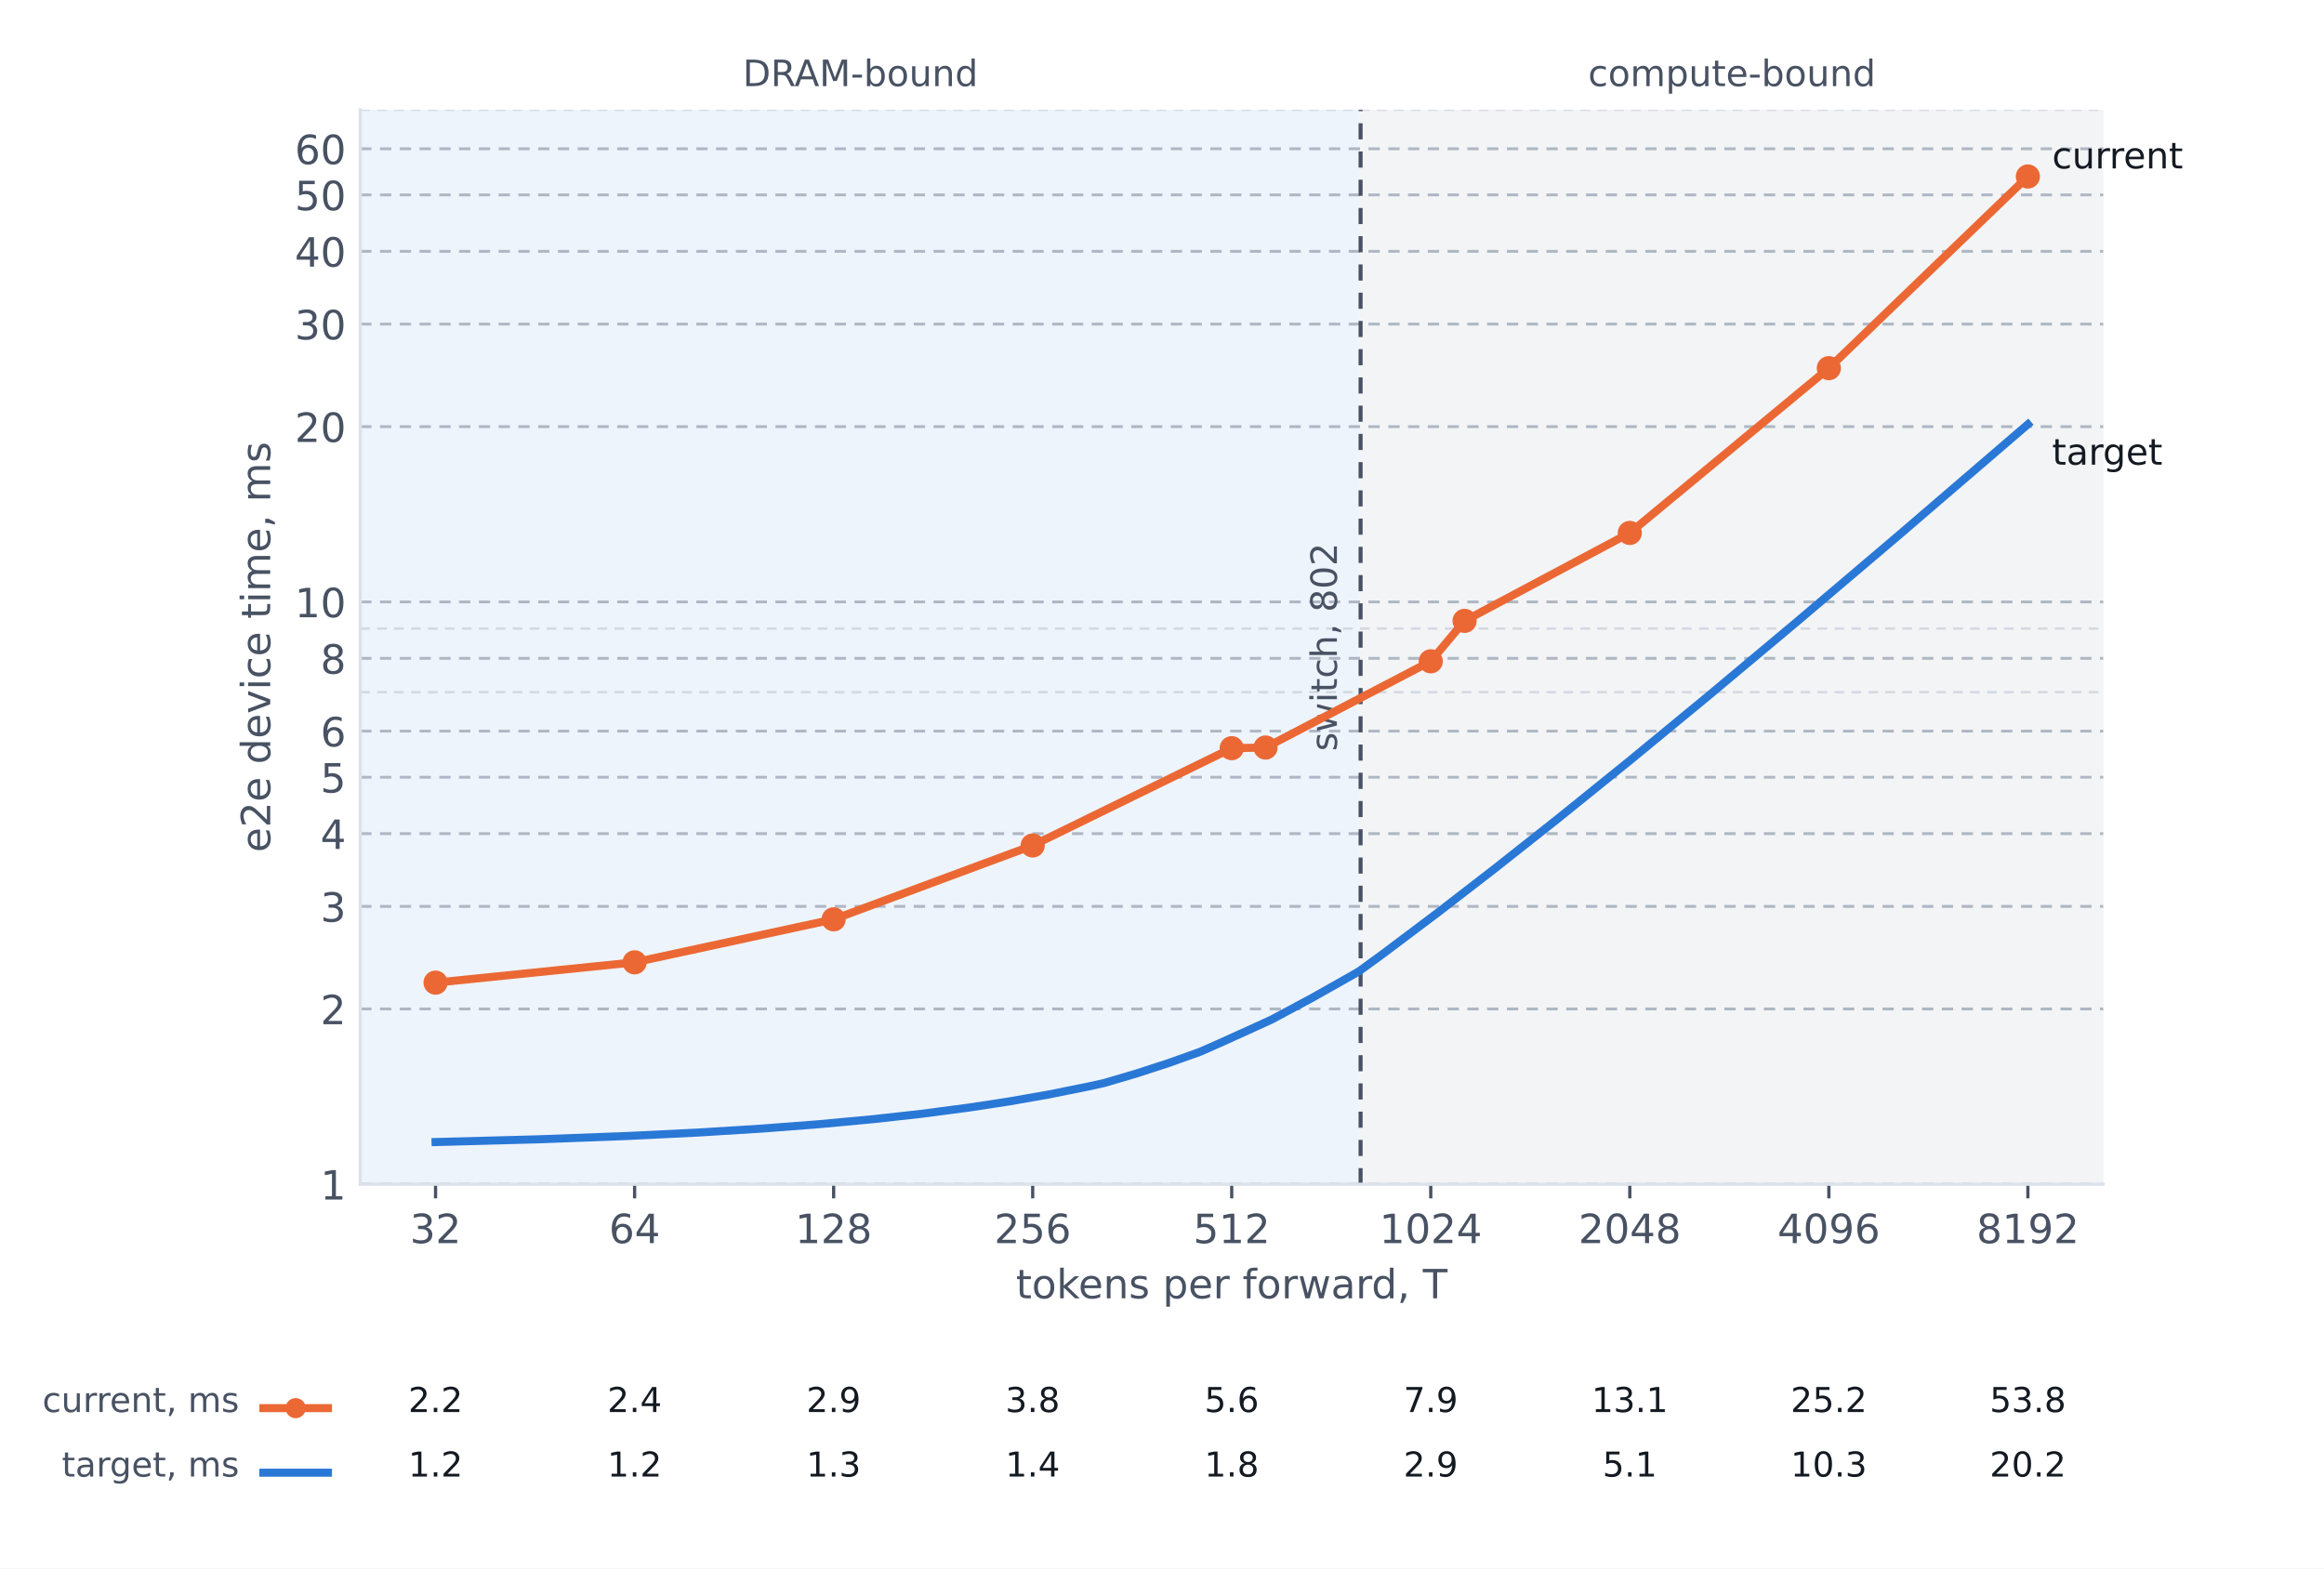
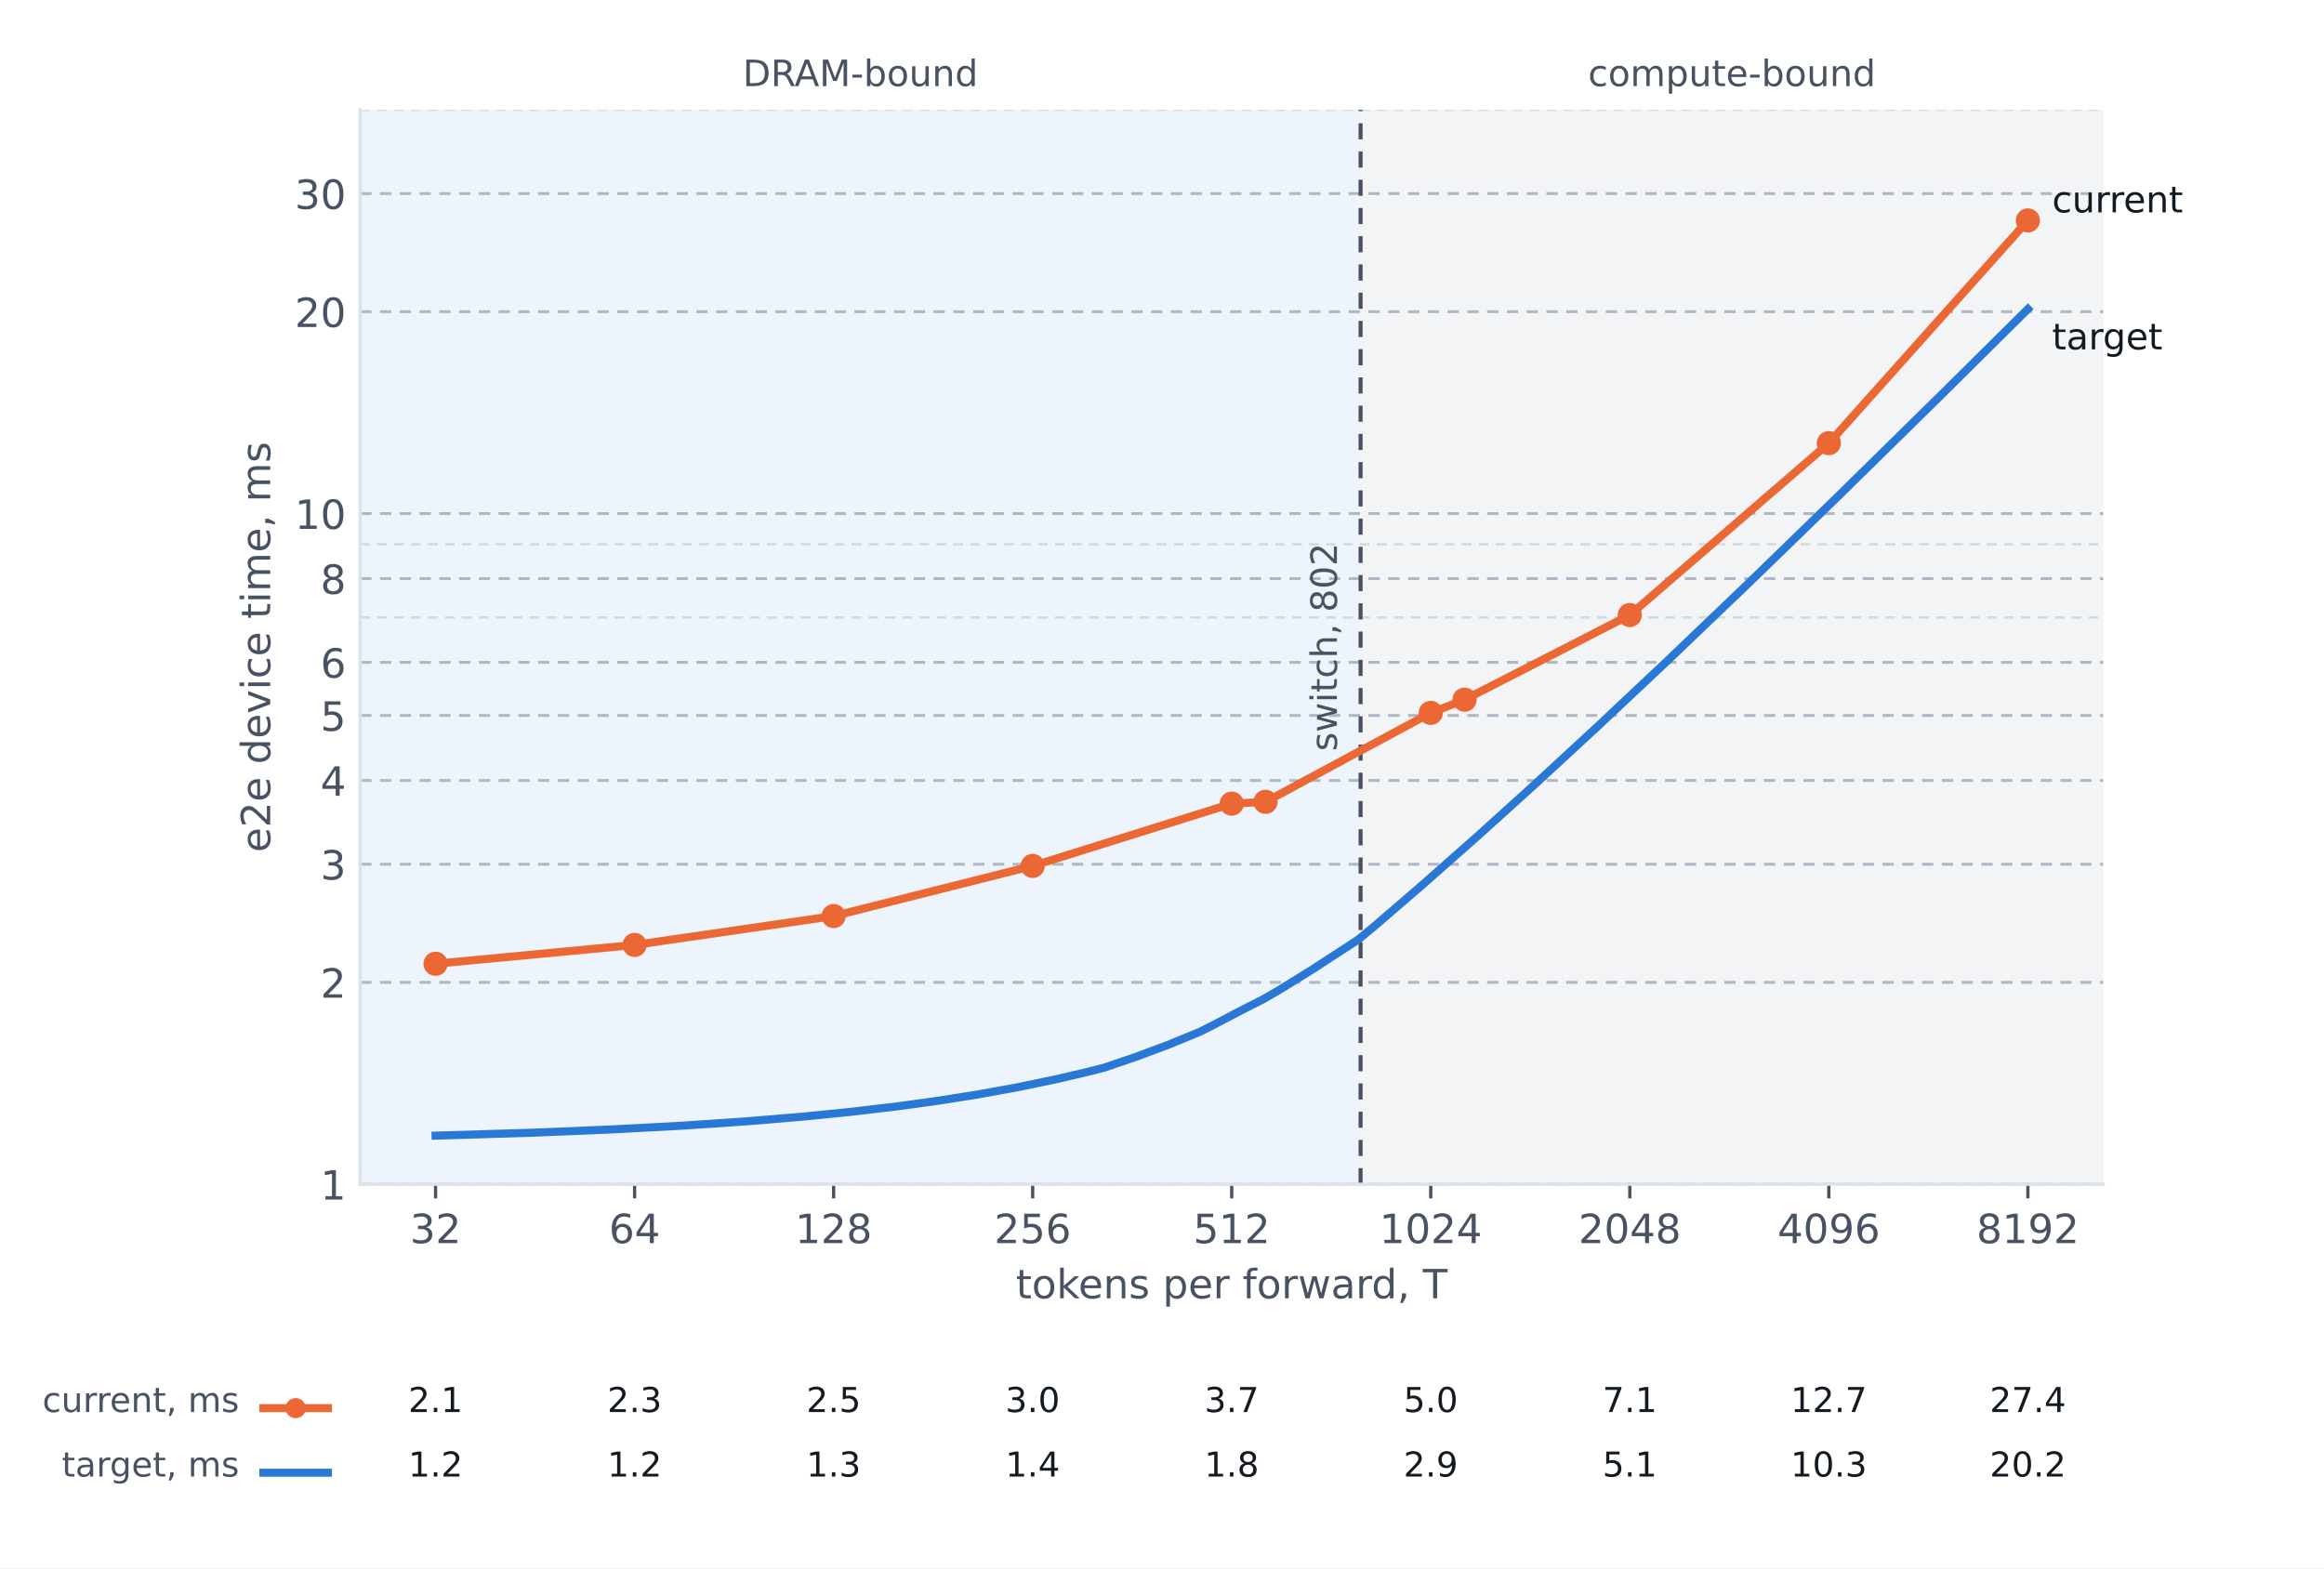
<svg xmlns="http://www.w3.org/2000/svg" xmlns:xlink="http://www.w3.org/1999/xlink" width="576pt" height="388.8pt" viewBox="0 0 576 388.8" version="1.1">
  <defs>
    <style type="text/css">*{stroke-linejoin: round; stroke-linecap: butt}</style>
  </defs>
  <g id="figure_1">
    <g id="patch_1">
      <path d="M 0 388.8 L 576 388.8 L 576 0 L 0 0 z " style="fill: #ffffff" />
    </g>
    <g id="axes_1">
      <g id="patch_2">
        <path d="M 89.28 293.544 L 521.28 293.544 L 521.28 27.216 L 89.28 27.216 z " style="fill: #ffffff" />
      </g>
      <g id="patch_3">
-         <path d="M 89.28 293.544 L 337.221 293.544 L 337.221 27.216 L 89.28 27.216 z " clip-path="url(#pcb8c4e2487)" style="fill: #eef4fc; stroke: #eef4fc; stroke-linejoin: miter" />
+         <path d="M 89.28 293.544 L 337.221 293.544 L 337.221 27.216 L 89.28 27.216 z " clip-path="url(#p727a6eb19a)" style="fill: #eef4fc; stroke: #eef4fc; stroke-linejoin: miter" />
      </g>
      <g id="patch_4">
-         <path d="M 337.221 293.544 L 521.28 293.544 L 521.28 27.216 L 337.221 27.216 z " clip-path="url(#pcb8c4e2487)" style="fill: #f3f4f6; stroke: #f3f4f6; stroke-linejoin: miter" />
+         <path d="M 337.221 293.544 L 521.28 293.544 L 521.28 27.216 L 337.221 27.216 z " clip-path="url(#p727a6eb19a)" style="fill: #f3f4f6; stroke: #f3f4f6; stroke-linejoin: miter" />
      </g>
      <g id="line2d_1">
-         <path d="M 89.28 293.544 L 521.28 293.544 " clip-path="url(#pcb8c4e2487)" style="fill: none; stroke-dasharray: 2.8,2.1; stroke-dashoffset: 0; stroke: #aeb7c3; stroke-width: 0.7" />
+         <path d="M 89.28 293.544 L 521.28 293.544 " clip-path="url(#p727a6eb19a)" style="fill: none; stroke-dasharray: 2.8,2.1; stroke-dashoffset: 0; stroke: #aeb7c3; stroke-width: 0.7" />
      </g>
      <g id="line2d_2">
-         <path d="M 89.28 250.092 L 521.28 250.092 " clip-path="url(#pcb8c4e2487)" style="fill: none; stroke-dasharray: 2.8,2.1; stroke-dashoffset: 0; stroke: #aeb7c3; stroke-width: 0.7" />
+         <path d="M 89.28 243.5 L 521.28 243.5 " clip-path="url(#p727a6eb19a)" style="fill: none; stroke-dasharray: 2.8,2.1; stroke-dashoffset: 0; stroke: #aeb7c3; stroke-width: 0.7" />
      </g>
      <g id="line2d_3">
-         <path d="M 89.28 224.675 L 521.28 224.675 " clip-path="url(#pcb8c4e2487)" style="fill: none; stroke-dasharray: 2.8,2.1; stroke-dashoffset: 0; stroke: #aeb7c3; stroke-width: 0.7" />
+         <path d="M 89.28 214.227 L 521.28 214.227 " clip-path="url(#p727a6eb19a)" style="fill: none; stroke-dasharray: 2.8,2.1; stroke-dashoffset: 0; stroke: #aeb7c3; stroke-width: 0.7" />
      </g>
      <g id="line2d_4">
-         <path d="M 89.28 206.641 L 521.28 206.641 " clip-path="url(#pcb8c4e2487)" style="fill: none; stroke-dasharray: 2.8,2.1; stroke-dashoffset: 0; stroke: #aeb7c3; stroke-width: 0.7" />
+         <path d="M 89.28 193.457 L 521.28 193.457 " clip-path="url(#p727a6eb19a)" style="fill: none; stroke-dasharray: 2.8,2.1; stroke-dashoffset: 0; stroke: #aeb7c3; stroke-width: 0.7" />
      </g>
      <g id="line2d_5">
-         <path d="M 89.28 192.652 L 521.28 192.652 " clip-path="url(#pcb8c4e2487)" style="fill: none; stroke-dasharray: 2.8,2.1; stroke-dashoffset: 0; stroke: #aeb7c3; stroke-width: 0.7" />
+         <path d="M 89.28 177.347 L 521.28 177.347 " clip-path="url(#p727a6eb19a)" style="fill: none; stroke-dasharray: 2.8,2.1; stroke-dashoffset: 0; stroke: #aeb7c3; stroke-width: 0.7" />
      </g>
      <g id="line2d_6">
-         <path d="M 89.28 181.223 L 521.28 181.223 " clip-path="url(#pcb8c4e2487)" style="fill: none; stroke-dasharray: 2.8,2.1; stroke-dashoffset: 0; stroke: #aeb7c3; stroke-width: 0.7" />
+         <path d="M 89.28 164.183 L 521.28 164.183 " clip-path="url(#p727a6eb19a)" style="fill: none; stroke-dasharray: 2.8,2.1; stroke-dashoffset: 0; stroke: #aeb7c3; stroke-width: 0.7" />
      </g>
      <g id="line2d_7">
-         <path d="M 89.28 171.56 L 521.28 171.56 " clip-path="url(#pcb8c4e2487)" style="fill: none; stroke-dasharray: 2.4,1.8; stroke-dashoffset: 0; stroke: #d3d9e1; stroke-width: 0.6" />
+         <path d="M 89.28 153.054 L 521.28 153.054 " clip-path="url(#p727a6eb19a)" style="fill: none; stroke-dasharray: 2.4,1.8; stroke-dashoffset: 0; stroke: #d3d9e1; stroke-width: 0.6" />
      </g>
      <g id="line2d_8">
-         <path d="M 89.28 163.189 L 521.28 163.189 " clip-path="url(#pcb8c4e2487)" style="fill: none; stroke-dasharray: 2.8,2.1; stroke-dashoffset: 0; stroke: #aeb7c3; stroke-width: 0.7" />
+         <path d="M 89.28 143.413 L 521.28 143.413 " clip-path="url(#p727a6eb19a)" style="fill: none; stroke-dasharray: 2.8,2.1; stroke-dashoffset: 0; stroke: #aeb7c3; stroke-width: 0.7" />
      </g>
      <g id="line2d_9">
-         <path d="M 89.28 155.805 L 521.28 155.805 " clip-path="url(#pcb8c4e2487)" style="fill: none; stroke-dasharray: 2.4,1.8; stroke-dashoffset: 0; stroke: #d3d9e1; stroke-width: 0.6" />
+         <path d="M 89.28 134.91 L 521.28 134.91 " clip-path="url(#p727a6eb19a)" style="fill: none; stroke-dasharray: 2.4,1.8; stroke-dashoffset: 0; stroke: #d3d9e1; stroke-width: 0.6" />
      </g>
      <g id="line2d_10">
-         <path d="M 89.28 149.2 L 521.28 149.2 " clip-path="url(#pcb8c4e2487)" style="fill: none; stroke-dasharray: 2.8,2.1; stroke-dashoffset: 0; stroke: #aeb7c3; stroke-width: 0.7" />
+         <path d="M 89.28 127.303 L 521.28 127.303 " clip-path="url(#p727a6eb19a)" style="fill: none; stroke-dasharray: 2.8,2.1; stroke-dashoffset: 0; stroke: #aeb7c3; stroke-width: 0.7" />
      </g>
      <g id="line2d_11">
-         <path d="M 89.28 105.749 L 521.28 105.749 " clip-path="url(#pcb8c4e2487)" style="fill: none; stroke-dasharray: 2.8,2.1; stroke-dashoffset: 0; stroke: #aeb7c3; stroke-width: 0.7" />
+         <path d="M 89.28 77.26 L 521.28 77.26 " clip-path="url(#p727a6eb19a)" style="fill: none; stroke-dasharray: 2.8,2.1; stroke-dashoffset: 0; stroke: #aeb7c3; stroke-width: 0.7" />
      </g>
      <g id="line2d_12">
-         <path d="M 89.28 80.331 L 521.28 80.331 " clip-path="url(#pcb8c4e2487)" style="fill: none; stroke-dasharray: 2.8,2.1; stroke-dashoffset: 0; stroke: #aeb7c3; stroke-width: 0.7" />
+         <path d="M 89.28 47.986 L 521.28 47.986 " clip-path="url(#p727a6eb19a)" style="fill: none; stroke-dasharray: 2.8,2.1; stroke-dashoffset: 0; stroke: #aeb7c3; stroke-width: 0.7" />
      </g>
      <g id="line2d_13">
-         <path d="M 89.28 62.297 L 521.28 62.297 " clip-path="url(#pcb8c4e2487)" style="fill: none; stroke-dasharray: 2.8,2.1; stroke-dashoffset: 0; stroke: #aeb7c3; stroke-width: 0.7" />
-       </g>
-       <g id="line2d_14">
-         <path d="M 89.28 48.309 L 521.28 48.309 " clip-path="url(#pcb8c4e2487)" style="fill: none; stroke-dasharray: 2.8,2.1; stroke-dashoffset: 0; stroke: #aeb7c3; stroke-width: 0.7" />
-       </g>
-       <g id="line2d_15">
-         <path d="M 89.28 36.879 L 521.28 36.879 " clip-path="url(#pcb8c4e2487)" style="fill: none; stroke-dasharray: 2.8,2.1; stroke-dashoffset: 0; stroke: #aeb7c3; stroke-width: 0.7" />
-       </g>
-       <g id="line2d_16">
-         <path d="M 89.28 27.216 L 521.28 27.216 " clip-path="url(#pcb8c4e2487)" style="fill: none; stroke-dasharray: 2.4,1.8; stroke-dashoffset: 0; stroke: #d3d9e1; stroke-width: 0.6" />
+         <path d="M 89.28 27.216 L 521.28 27.216 " clip-path="url(#p727a6eb19a)" style="fill: none; stroke-dasharray: 2.4,1.8; stroke-dashoffset: 0; stroke: #d3d9e1; stroke-width: 0.6" />
      </g>
      <g id="matplotlib.axis_1">
        <g id="xtick_1">
-           <g id="line2d_17">
+           <g id="line2d_14">
            <defs>
-               <path id="ma54c423719" d="M 0 0 L 0 3.5 " style="stroke: #485263; stroke-width: 0.8" />
+               <path id="m761a90f33a" d="M 0 0 L 0 3.5 " style="stroke: #485263; stroke-width: 0.8" />
            </defs>
            <g>
-               <use xlink:href="#ma54c423719" x="107.953" y="293.544" style="fill: #485263; stroke: #485263; stroke-width: 0.8" />
+               <use xlink:href="#m761a90f33a" x="107.953" y="293.544" style="fill: #485263; stroke: #485263; stroke-width: 0.8" />
            </g>
          </g>
          <g id="text_1">
            <text style="font-size: 10px; font-family: 'DejaVu Sans'; text-anchor: middle; fill: #485263" x="107.953" y="308.142" transform="rotate(-0 107.9527 308.1424)">32</text>
          </g>
        </g>
        <g id="xtick_2">
-           <g id="line2d_18">
-             <g>
-               <use xlink:href="#ma54c423719" x="157.285" y="293.544" style="fill: #485263; stroke: #485263; stroke-width: 0.8" />
+           <g id="line2d_15">
+             <g>
+               <use xlink:href="#m761a90f33a" x="157.285" y="293.544" style="fill: #485263; stroke: #485263; stroke-width: 0.8" />
            </g>
          </g>
          <g id="text_2">
            <text style="font-size: 10px; font-family: 'DejaVu Sans'; text-anchor: middle; fill: #485263" x="157.285" y="308.142" transform="rotate(-0 157.2845 308.1424)">64</text>
          </g>
        </g>
        <g id="xtick_3">
-           <g id="line2d_19">
-             <g>
-               <use xlink:href="#ma54c423719" x="206.616" y="293.544" style="fill: #485263; stroke: #485263; stroke-width: 0.8" />
+           <g id="line2d_16">
+             <g>
+               <use xlink:href="#m761a90f33a" x="206.616" y="293.544" style="fill: #485263; stroke: #485263; stroke-width: 0.8" />
            </g>
          </g>
          <g id="text_3">
            <text style="font-size: 10px; font-family: 'DejaVu Sans'; text-anchor: middle; fill: #485263" x="206.616" y="308.142" transform="rotate(-0 206.6163 308.1424)">128</text>
          </g>
        </g>
        <g id="xtick_4">
-           <g id="line2d_20">
-             <g>
-               <use xlink:href="#ma54c423719" x="255.948" y="293.544" style="fill: #485263; stroke: #485263; stroke-width: 0.8" />
+           <g id="line2d_17">
+             <g>
+               <use xlink:href="#m761a90f33a" x="255.948" y="293.544" style="fill: #485263; stroke: #485263; stroke-width: 0.8" />
            </g>
          </g>
          <g id="text_4">
            <text style="font-size: 10px; font-family: 'DejaVu Sans'; text-anchor: middle; fill: #485263" x="255.948" y="308.142" transform="rotate(-0 255.9482 308.1424)">256</text>
          </g>
        </g>
        <g id="xtick_5">
-           <g id="line2d_21">
-             <g>
-               <use xlink:href="#ma54c423719" x="305.28" y="293.544" style="fill: #485263; stroke: #485263; stroke-width: 0.8" />
+           <g id="line2d_18">
+             <g>
+               <use xlink:href="#m761a90f33a" x="305.28" y="293.544" style="fill: #485263; stroke: #485263; stroke-width: 0.8" />
            </g>
          </g>
          <g id="text_5">
            <text style="font-size: 10px; font-family: 'DejaVu Sans'; text-anchor: middle; fill: #485263" x="305.28" y="308.142" transform="rotate(-0 305.28 308.1424)">512</text>
          </g>
        </g>
        <g id="xtick_6">
-           <g id="line2d_22">
-             <g>
-               <use xlink:href="#ma54c423719" x="354.612" y="293.544" style="fill: #485263; stroke: #485263; stroke-width: 0.8" />
+           <g id="line2d_19">
+             <g>
+               <use xlink:href="#m761a90f33a" x="354.612" y="293.544" style="fill: #485263; stroke: #485263; stroke-width: 0.8" />
            </g>
          </g>
          <g id="text_6">
            <text style="font-size: 10px; font-family: 'DejaVu Sans'; text-anchor: middle; fill: #485263" x="354.612" y="308.142" transform="rotate(-0 354.6118 308.1424)">1024</text>
          </g>
        </g>
        <g id="xtick_7">
-           <g id="line2d_23">
-             <g>
-               <use xlink:href="#ma54c423719" x="403.944" y="293.544" style="fill: #485263; stroke: #485263; stroke-width: 0.8" />
+           <g id="line2d_20">
+             <g>
+               <use xlink:href="#m761a90f33a" x="403.944" y="293.544" style="fill: #485263; stroke: #485263; stroke-width: 0.8" />
            </g>
          </g>
          <g id="text_7">
            <text style="font-size: 10px; font-family: 'DejaVu Sans'; text-anchor: middle; fill: #485263" x="403.944" y="308.142" transform="rotate(-0 403.9437 308.1424)">2048</text>
          </g>
        </g>
        <g id="xtick_8">
-           <g id="line2d_24">
-             <g>
-               <use xlink:href="#ma54c423719" x="453.275" y="293.544" style="fill: #485263; stroke: #485263; stroke-width: 0.8" />
+           <g id="line2d_21">
+             <g>
+               <use xlink:href="#m761a90f33a" x="453.275" y="293.544" style="fill: #485263; stroke: #485263; stroke-width: 0.8" />
            </g>
          </g>
          <g id="text_8">
            <text style="font-size: 10px; font-family: 'DejaVu Sans'; text-anchor: middle; fill: #485263" x="453.275" y="308.142" transform="rotate(-0 453.2755 308.1424)">4096</text>
          </g>
        </g>
        <g id="xtick_9">
-           <g id="line2d_25">
-             <g>
-               <use xlink:href="#ma54c423719" x="502.607" y="293.544" style="fill: #485263; stroke: #485263; stroke-width: 0.8" />
+           <g id="line2d_22">
+             <g>
+               <use xlink:href="#m761a90f33a" x="502.607" y="293.544" style="fill: #485263; stroke: #485263; stroke-width: 0.8" />
            </g>
          </g>
          <g id="text_9">
            <text style="font-size: 10px; font-family: 'DejaVu Sans'; text-anchor: middle; fill: #485263" x="502.607" y="308.142" transform="rotate(-0 502.6073 308.1424)">8192</text>
          </g>
        </g>
        <g id="text_10">
          <text style="font-size: 10px; font-family: 'DejaVu Sans'; text-anchor: middle; fill: #485263" x="305.28" y="321.821" transform="rotate(-0 305.28 321.8206)">tokens per forward, T</text>
        </g>
      </g>
      <g id="matplotlib.axis_2">
        <g id="ytick_1">
-           <g id="line2d_26" />
+           <g id="line2d_23" />
          <g id="text_11">
            <text style="font-size: 10px; font-family: 'DejaVu Sans'; text-anchor: end; fill: #485263" x="85.78" y="297.343" transform="rotate(-0 85.78 297.3432)">1</text>
          </g>
        </g>
        <g id="ytick_2">
+           <g id="line2d_24" />
+           <g id="text_12">
+             <text style="font-size: 10px; font-family: 'DejaVu Sans'; text-anchor: end; fill: #485263" x="85.78" y="247.3" transform="rotate(-0 85.78 247.2997)">2</text>
+           </g>
+         </g>
+         <g id="ytick_3">
+           <g id="line2d_25" />
+           <g id="text_13">
+             <text style="font-size: 10px; font-family: 'DejaVu Sans'; text-anchor: end; fill: #485263" x="85.78" y="218.026" transform="rotate(-0 85.78 218.0261)">3</text>
+           </g>
+         </g>
+         <g id="ytick_4">
+           <g id="line2d_26" />
+           <g id="text_14">
+             <text style="font-size: 10px; font-family: 'DejaVu Sans'; text-anchor: end; fill: #485263" x="85.78" y="197.256" transform="rotate(-0 85.78 197.2562)">4</text>
+           </g>
+         </g>
+         <g id="ytick_5">
          <g id="line2d_27" />
-           <g id="text_12">
-             <text style="font-size: 10px; font-family: 'DejaVu Sans'; text-anchor: end; fill: #485263" x="85.78" y="253.891" transform="rotate(-0 85.78 253.8915)">2</text>
-           </g>
-         </g>
-         <g id="ytick_3">
+           <g id="text_15">
+             <text style="font-size: 10px; font-family: 'DejaVu Sans'; text-anchor: end; fill: #485263" x="85.78" y="181.146" transform="rotate(-0 85.78 181.1458)">5</text>
+           </g>
+         </g>
+         <g id="ytick_6">
          <g id="line2d_28" />
-           <g id="text_13">
-             <text style="font-size: 10px; font-family: 'DejaVu Sans'; text-anchor: end; fill: #485263" x="85.78" y="228.474" transform="rotate(-0 85.78 228.4738)">3</text>
-           </g>
-         </g>
-         <g id="ytick_4">
+           <g id="text_16">
+             <text style="font-size: 10px; font-family: 'DejaVu Sans'; text-anchor: end; fill: #485263" x="85.78" y="167.983" transform="rotate(-0 85.78 167.9826)">6</text>
+           </g>
+         </g>
+         <g id="ytick_7">
          <g id="line2d_29" />
-           <g id="text_14">
-             <text style="font-size: 10px; font-family: 'DejaVu Sans'; text-anchor: end; fill: #485263" x="85.78" y="210.44" transform="rotate(-0 85.78 210.4397)">4</text>
-           </g>
-         </g>
-         <g id="ytick_5">
+           <g id="text_17">
+             <text style="font-size: 10px; font-family: 'DejaVu Sans'; text-anchor: end; fill: #485263" x="85.78" y="147.213" transform="rotate(-0 85.78 147.2127)">8</text>
+           </g>
+         </g>
+         <g id="ytick_8">
          <g id="line2d_30" />
-           <g id="text_15">
-             <text style="font-size: 10px; font-family: 'DejaVu Sans'; text-anchor: end; fill: #485263" x="85.78" y="196.451" transform="rotate(-0 85.78 196.4514)">5</text>
-           </g>
-         </g>
-         <g id="ytick_6">
+           <g id="text_18">
+             <text style="font-size: 10px; font-family: 'DejaVu Sans'; text-anchor: end; fill: #485263" x="85.78" y="131.102" transform="rotate(-0 85.78 131.1023)">10</text>
+           </g>
+         </g>
+         <g id="ytick_9">
          <g id="line2d_31" />
-           <g id="text_16">
-             <text style="font-size: 10px; font-family: 'DejaVu Sans'; text-anchor: end; fill: #485263" x="85.78" y="185.022" transform="rotate(-0 85.78 185.0221)">6</text>
-           </g>
-         </g>
-         <g id="ytick_7">
+           <g id="text_19">
+             <text style="font-size: 10px; font-family: 'DejaVu Sans'; text-anchor: end; fill: #485263" x="85.78" y="81.059" transform="rotate(-0 85.78 81.05874)">20</text>
+           </g>
+         </g>
+         <g id="ytick_10">
          <g id="line2d_32" />
-           <g id="text_17">
-             <text style="font-size: 10px; font-family: 'DejaVu Sans'; text-anchor: end; fill: #485263" x="85.78" y="166.988" transform="rotate(-0 85.78 166.988)">8</text>
-           </g>
-         </g>
-         <g id="ytick_8">
-           <g id="line2d_33" />
-           <g id="text_18">
-             <text style="font-size: 10px; font-family: 'DejaVu Sans'; text-anchor: end; fill: #485263" x="85.78" y="153" transform="rotate(-0 85.78 152.9997)">10</text>
-           </g>
-         </g>
-         <g id="ytick_9">
-           <g id="line2d_34" />
-           <g id="text_19">
-             <text style="font-size: 10px; font-family: 'DejaVu Sans'; text-anchor: end; fill: #485263" x="85.78" y="109.548" transform="rotate(-0 85.78 109.5479)">20</text>
-           </g>
-         </g>
-         <g id="ytick_10">
-           <g id="line2d_35" />
          <g id="text_20">
-             <text style="font-size: 10px; font-family: 'DejaVu Sans'; text-anchor: end; fill: #485263" x="85.78" y="84.13" transform="rotate(-0 85.78 84.13029)">30</text>
-           </g>
-         </g>
-         <g id="ytick_11">
-           <g id="line2d_36" />
-           <g id="text_21">
-             <text style="font-size: 10px; font-family: 'DejaVu Sans'; text-anchor: end; fill: #485263" x="85.78" y="66.096" transform="rotate(-0 85.78 66.09619)">40</text>
-           </g>
-         </g>
-         <g id="ytick_12">
-           <g id="line2d_37" />
-           <g id="text_22">
-             <text style="font-size: 10px; font-family: 'DejaVu Sans'; text-anchor: end; fill: #485263" x="85.78" y="52.108" transform="rotate(-0 85.78 52.10786)">50</text>
-           </g>
-         </g>
-         <g id="ytick_13">
-           <g id="line2d_38" />
-           <g id="text_23">
-             <text style="font-size: 10px; font-family: 'DejaVu Sans'; text-anchor: end; fill: #485263" x="85.78" y="40.679" transform="rotate(-0 85.78 40.67856)">60</text>
-           </g>
-         </g>
-         <g id="text_24">
+             <text style="font-size: 10px; font-family: 'DejaVu Sans'; text-anchor: end; fill: #485263" x="85.78" y="51.785" transform="rotate(-0 85.78 51.78516)">30</text>
+           </g>
+         </g>
+         <g id="text_21">
          <text style="font-size: 10px; font-family: 'DejaVu Sans'; text-anchor: middle; fill: #485263" x="66.975" y="160.38" transform="rotate(-90 66.97531 160.38)">e2e device time, ms</text>
        </g>
      </g>
-       <g id="line2d_39">
-         <path d="M 337.221 293.544 L 337.221 27.216 " clip-path="url(#pcb8c4e2487)" style="fill: none; stroke-dasharray: 4,3; stroke-dashoffset: 0; stroke: #485263" />
-       </g>
-       <g id="line2d_40">
+       <g id="line2d_33">
+         <path d="M 337.221 293.544 L 337.221 27.216 " clip-path="url(#p727a6eb19a)" style="fill: none; stroke-dasharray: 4,3; stroke-dashoffset: 0; stroke: #485263" />
+       </g>
+       <g id="line2d_34">
        <path d="M 65.28 349.044 L 81.28 349.044 " style="fill: none; stroke: #eb6834; stroke-width: 2; stroke-linecap: square" />
      </g>
-       <g id="line2d_41">
+       <g id="line2d_35">
        <path d="M 73.28 349.044 " style="fill: none; stroke: #eb6834; stroke-width: 1.5; stroke-linecap: square" />
        <defs>
-           <path id="ma15ccfd28e" d="M 0 2 C 0.53 2 1.039 1.789 1.414 1.414 C 1.789 1.039 2 0.53 2 0 C 2 -0.53 1.789 -1.039 1.414 -1.414 C 1.039 -1.789 0.53 -2 0 -2 C -0.53 -2 -1.039 -1.789 -1.414 -1.414 C -1.789 -1.039 -2 -0.53 -2 0 C -2 0.53 -1.789 1.039 -1.414 1.414 C -1.039 1.789 -0.53 2 0 2 z " style="stroke: #eb6834" />
+           <path id="m09c65048ad" d="M 0 2 C 0.53 2 1.039 1.789 1.414 1.414 C 1.789 1.039 2 0.53 2 0 C 2 -0.53 1.789 -1.039 1.414 -1.414 C 1.039 -1.789 0.53 -2 0 -2 C -0.53 -2 -1.039 -1.789 -1.414 -1.414 C -1.789 -1.039 -2 -0.53 -2 0 C -2 0.53 -1.789 1.039 -1.414 1.414 C -1.039 1.789 -0.53 2 0 2 z " style="stroke: #eb6834" />
        </defs>
        <g>
-           <use xlink:href="#ma15ccfd28e" x="73.28" y="349.044" style="fill: #eb6834; stroke: #eb6834" />
-         </g>
-       </g>
-       <g id="line2d_42">
+           <use xlink:href="#m09c65048ad" x="73.28" y="349.044" style="fill: #eb6834; stroke: #eb6834" />
+         </g>
+       </g>
+       <g id="line2d_36">
        <path d="M 65.28 365.044 L 81.28 365.044 " style="fill: none; stroke: #2a78d6; stroke-width: 2; stroke-linecap: square" />
      </g>
      <g id="patch_5">
        <path d="M 89.28 293.544 L 89.28 27.216 " style="fill: none; stroke: #dce2ea; stroke-width: 0.8; stroke-linejoin: miter; stroke-linecap: square" />
      </g>
      <g id="patch_6">
        <path d="M 89.28 293.544 L 521.28 293.544 " style="fill: none; stroke: #dce2ea; stroke-width: 0.8; stroke-linejoin: miter; stroke-linecap: square" />
      </g>
+       <g id="text_22">
+         <text style="font-size: 9px; font-family: 'DejaVu Sans'; fill: #485263" transform="translate(331.3489 186.1945) rotate(-90)">switch, 802</text>
+       </g>
+       <g id="text_23">
+         <text style="font-size: 9px; font-family: 'DejaVu Sans'; text-anchor: middle; fill: #485263" x="213.25" y="21.344" transform="rotate(-0 213.2503 21.34428)">DRAM-bound</text>
+       </g>
+       <g id="text_24">
+         <text style="font-size: 9px; font-family: 'DejaVu Sans'; text-anchor: middle; fill: #485263" x="429.25" y="21.344" transform="rotate(-0 429.2503 21.34428)">compute-bound</text>
+       </g>
+       <g id="line2d_37">
+         <path d="M 107.953 281.493 L 131.632 280.778 L 151.365 279.97 L 169.124 279.024 L 184.91 277.958 L 198.723 276.809 L 210.563 275.629 L 222.403 274.234 L 232.269 272.881 L 242.135 271.326 L 252.002 269.541 L 261.868 267.493 L 269.761 265.641 L 273.708 264.633 L 281.601 261.949 L 289.494 258.998 L 297.387 255.76 L 301.333 253.762 L 307.253 250.646 L 313.173 247.635 L 317.12 245.352 L 325.013 240.459 L 334.879 234.05 L 336.852 232.731 L 340.799 229.451 L 352.639 219.249 L 366.451 207.044 L 380.264 194.555 L 396.051 179.986 L 413.81 163.279 L 433.543 144.399 L 455.249 123.329 L 480.901 98.122 L 502.607 76.601 L 502.607 76.601 " clip-path="url(#p727a6eb19a)" style="fill: none; stroke: #2a78d6; stroke-width: 2; stroke-linecap: square" />
+       </g>
      <g id="text_25">
-         <text style="font-size: 9px; font-family: 'DejaVu Sans'; fill: #485263" transform="translate(331.3489 186.1945) rotate(-90)">switch, 802</text>
+         <text style="font-size: 9px; font-family: 'DejaVu Sans'; text-anchor: start; fill: #141a22" x="508.607" y="52.645" transform="rotate(-0 508.6073 52.6445)">current</text>
      </g>
      <g id="text_26">
-         <text style="font-size: 9px; font-family: 'DejaVu Sans'; text-anchor: middle; fill: #485263" x="213.25" y="21.344" transform="rotate(-0 213.2503 21.34428)">DRAM-bound</text>
+         <text style="font-size: 9px; font-family: 'DejaVu Sans'; text-anchor: start; fill: #141a22" x="508.607" y="86.601" transform="rotate(-0 508.6073 86.60103)">target</text>
      </g>
      <g id="text_27">
-         <text style="font-size: 9px; font-family: 'DejaVu Sans'; text-anchor: middle; fill: #485263" x="429.25" y="21.344" transform="rotate(-0 429.2503 21.34428)">compute-bound</text>
-       </g>
-       <g id="line2d_43">
-         <path d="M 107.953 283.08 L 133.605 282.398 L 155.311 281.593 L 173.071 280.724 L 188.857 279.745 L 202.67 278.69 L 216.483 277.408 L 228.322 276.092 L 240.162 274.538 L 250.028 273.03 L 259.895 271.3 L 269.761 269.317 L 273.708 268.441 L 281.601 266.11 L 289.494 263.548 L 297.387 260.737 L 301.333 259.002 L 309.227 255.437 L 315.146 252.734 L 325.013 247.451 L 334.879 241.887 L 336.852 240.741 L 342.772 236.433 L 356.585 226.035 L 370.398 215.364 L 386.184 202.88 L 403.944 188.529 L 423.676 172.273 L 445.382 154.095 L 471.035 132.31 L 502.607 105.177 L 502.607 105.177 " clip-path="url(#pcb8c4e2487)" style="fill: none; stroke: #2a78d6; stroke-width: 2; stroke-linecap: square" />
+         <text style="font-size: 8.5px; font-family: 'DejaVu Sans'; text-anchor: middle; fill: #141a22" x="107.953" y="350.003" transform="rotate(-0 107.9527 350.0027)">2.1</text>
      </g>
      <g id="text_28">
-         <text style="font-size: 9px; font-family: 'DejaVu Sans'; text-anchor: start; fill: #141a22" x="508.607" y="41.746" transform="rotate(-0 508.6073 41.74596)">current</text>
+         <text style="font-size: 8.5px; font-family: 'DejaVu Sans'; text-anchor: middle; fill: #141a22" x="157.285" y="350.003" transform="rotate(-0 157.2845 350.0027)">2.3</text>
      </g>
      <g id="text_29">
-         <text style="font-size: 9px; font-family: 'DejaVu Sans'; text-anchor: start; fill: #141a22" x="508.607" y="115.177" transform="rotate(-0 508.6073 115.177)">target</text>
+         <text style="font-size: 8.5px; font-family: 'DejaVu Sans'; text-anchor: middle; fill: #141a22" x="206.616" y="350.003" transform="rotate(-0 206.6163 350.0027)">2.5</text>
      </g>
      <g id="text_30">
-         <text style="font-size: 8.5px; font-family: 'DejaVu Sans'; text-anchor: middle; fill: #141a22" x="107.953" y="350.003" transform="rotate(-0 107.9527 350.0027)">2.2</text>
+         <text style="font-size: 8.5px; font-family: 'DejaVu Sans'; text-anchor: middle; fill: #141a22" x="255.948" y="350.003" transform="rotate(-0 255.9482 350.0027)">3.0</text>
      </g>
      <g id="text_31">
-         <text style="font-size: 8.5px; font-family: 'DejaVu Sans'; text-anchor: middle; fill: #141a22" x="157.285" y="350.003" transform="rotate(-0 157.2845 350.0027)">2.4</text>
+         <text style="font-size: 8.5px; font-family: 'DejaVu Sans'; text-anchor: middle; fill: #141a22" x="305.28" y="350.003" transform="rotate(-0 305.28 350.0027)">3.7</text>
      </g>
      <g id="text_32">
-         <text style="font-size: 8.5px; font-family: 'DejaVu Sans'; text-anchor: middle; fill: #141a22" x="206.616" y="350.003" transform="rotate(-0 206.6163 350.0027)">2.9</text>
+         <text style="font-size: 8.5px; font-family: 'DejaVu Sans'; text-anchor: middle; fill: #141a22" x="354.612" y="350.003" transform="rotate(-0 354.6118 350.0027)">5.0</text>
      </g>
      <g id="text_33">
-         <text style="font-size: 8.5px; font-family: 'DejaVu Sans'; text-anchor: middle; fill: #141a22" x="255.948" y="350.003" transform="rotate(-0 255.9482 350.0027)">3.8</text>
+         <text style="font-size: 8.5px; font-family: 'DejaVu Sans'; text-anchor: middle; fill: #141a22" x="403.944" y="350.003" transform="rotate(-0 403.9437 350.0027)">7.1</text>
      </g>
      <g id="text_34">
-         <text style="font-size: 8.5px; font-family: 'DejaVu Sans'; text-anchor: middle; fill: #141a22" x="305.28" y="350.003" transform="rotate(-0 305.28 350.0027)">5.6</text>
+         <text style="font-size: 8.5px; font-family: 'DejaVu Sans'; text-anchor: middle; fill: #141a22" x="453.275" y="350.003" transform="rotate(-0 453.2755 350.0027)">12.7</text>
      </g>
      <g id="text_35">
-         <text style="font-size: 8.5px; font-family: 'DejaVu Sans'; text-anchor: middle; fill: #141a22" x="354.612" y="350.003" transform="rotate(-0 354.6118 350.0027)">7.9</text>
+         <text style="font-size: 8.5px; font-family: 'DejaVu Sans'; text-anchor: middle; fill: #141a22" x="502.607" y="350.003" transform="rotate(-0 502.6073 350.0027)">27.4</text>
      </g>
      <g id="text_36">
-         <text style="font-size: 8.5px; font-family: 'DejaVu Sans'; text-anchor: middle; fill: #141a22" x="403.944" y="350.003" transform="rotate(-0 403.9437 350.0027)">13.1</text>
+         <text style="font-size: 8.5px; font-family: 'DejaVu Sans'; text-anchor: end; fill: #485263" x="59.28" y="350.003" transform="rotate(-0 59.28 350.0027)">current, ms</text>
      </g>
      <g id="text_37">
-         <text style="font-size: 8.5px; font-family: 'DejaVu Sans'; text-anchor: middle; fill: #141a22" x="453.275" y="350.003" transform="rotate(-0 453.2755 350.0027)">25.2</text>
+         <text style="font-size: 8.5px; font-family: 'DejaVu Sans'; text-anchor: middle; fill: #141a22" x="107.953" y="366.003" transform="rotate(-0 107.9527 366.0027)">1.2</text>
      </g>
      <g id="text_38">
-         <text style="font-size: 8.5px; font-family: 'DejaVu Sans'; text-anchor: middle; fill: #141a22" x="502.607" y="350.003" transform="rotate(-0 502.6073 350.0027)">53.8</text>
+         <text style="font-size: 8.5px; font-family: 'DejaVu Sans'; text-anchor: middle; fill: #141a22" x="157.285" y="366.003" transform="rotate(-0 157.2845 366.0027)">1.2</text>
      </g>
      <g id="text_39">
-         <text style="font-size: 8.5px; font-family: 'DejaVu Sans'; text-anchor: end; fill: #485263" x="59.28" y="350.003" transform="rotate(-0 59.28 350.0027)">current, ms</text>
+         <text style="font-size: 8.5px; font-family: 'DejaVu Sans'; text-anchor: middle; fill: #141a22" x="206.616" y="366.003" transform="rotate(-0 206.6163 366.0027)">1.3</text>
      </g>
      <g id="text_40">
-         <text style="font-size: 8.5px; font-family: 'DejaVu Sans'; text-anchor: middle; fill: #141a22" x="107.953" y="366.003" transform="rotate(-0 107.9527 366.0027)">1.2</text>
+         <text style="font-size: 8.5px; font-family: 'DejaVu Sans'; text-anchor: middle; fill: #141a22" x="255.948" y="366.003" transform="rotate(-0 255.9482 366.0027)">1.4</text>
      </g>
      <g id="text_41">
-         <text style="font-size: 8.5px; font-family: 'DejaVu Sans'; text-anchor: middle; fill: #141a22" x="157.285" y="366.003" transform="rotate(-0 157.2845 366.0027)">1.2</text>
+         <text style="font-size: 8.5px; font-family: 'DejaVu Sans'; text-anchor: middle; fill: #141a22" x="305.28" y="366.003" transform="rotate(-0 305.28 366.0027)">1.8</text>
      </g>
      <g id="text_42">
-         <text style="font-size: 8.5px; font-family: 'DejaVu Sans'; text-anchor: middle; fill: #141a22" x="206.616" y="366.003" transform="rotate(-0 206.6163 366.0027)">1.3</text>
+         <text style="font-size: 8.5px; font-family: 'DejaVu Sans'; text-anchor: middle; fill: #141a22" x="354.612" y="366.003" transform="rotate(-0 354.6118 366.0027)">2.9</text>
      </g>
      <g id="text_43">
-         <text style="font-size: 8.5px; font-family: 'DejaVu Sans'; text-anchor: middle; fill: #141a22" x="255.948" y="366.003" transform="rotate(-0 255.9482 366.0027)">1.4</text>
+         <text style="font-size: 8.5px; font-family: 'DejaVu Sans'; text-anchor: middle; fill: #141a22" x="403.944" y="366.003" transform="rotate(-0 403.9437 366.0027)">5.1</text>
      </g>
      <g id="text_44">
-         <text style="font-size: 8.5px; font-family: 'DejaVu Sans'; text-anchor: middle; fill: #141a22" x="305.28" y="366.003" transform="rotate(-0 305.28 366.0027)">1.8</text>
+         <text style="font-size: 8.5px; font-family: 'DejaVu Sans'; text-anchor: middle; fill: #141a22" x="453.275" y="366.003" transform="rotate(-0 453.2755 366.0027)">10.3</text>
      </g>
      <g id="text_45">
-         <text style="font-size: 8.5px; font-family: 'DejaVu Sans'; text-anchor: middle; fill: #141a22" x="354.612" y="366.003" transform="rotate(-0 354.6118 366.0027)">2.9</text>
+         <text style="font-size: 8.5px; font-family: 'DejaVu Sans'; text-anchor: middle; fill: #141a22" x="502.607" y="366.003" transform="rotate(-0 502.6073 366.0027)">20.2</text>
      </g>
      <g id="text_46">
-         <text style="font-size: 8.5px; font-family: 'DejaVu Sans'; text-anchor: middle; fill: #141a22" x="403.944" y="366.003" transform="rotate(-0 403.9437 366.0027)">5.1</text>
-       </g>
-       <g id="text_47">
-         <text style="font-size: 8.5px; font-family: 'DejaVu Sans'; text-anchor: middle; fill: #141a22" x="453.275" y="366.003" transform="rotate(-0 453.2755 366.0027)">10.3</text>
-       </g>
-       <g id="text_48">
-         <text style="font-size: 8.5px; font-family: 'DejaVu Sans'; text-anchor: middle; fill: #141a22" x="502.607" y="366.003" transform="rotate(-0 502.6073 366.0027)">20.2</text>
-       </g>
-       <g id="text_49">
        <text style="font-size: 8.5px; font-family: 'DejaVu Sans'; text-anchor: end; fill: #485263" x="59.28" y="366.003" transform="rotate(-0 59.28 366.0027)">target, ms</text>
      </g>
-       <g id="line2d_44">
-         <path d="M 107.953 243.57 L 157.285 238.537 L 206.616 227.876 L 255.948 209.573 L 305.28 185.458 L 313.663 185.294 L 354.612 163.917 L 362.995 153.897 L 403.944 132.1 L 453.275 91.257 L 502.607 43.746 " clip-path="url(#pcb8c4e2487)" style="fill: none; stroke: #eb6834; stroke-width: 2; stroke-linecap: square" />
+       <g id="line2d_38">
+         <path d="M 107.953 238.889 L 157.285 234.226 L 206.616 227.069 L 255.948 214.638 L 305.28 199.202 L 313.663 198.752 L 354.612 176.706 L 362.995 173.428 L 403.944 152.449 L 453.275 109.845 L 502.607 54.645 " clip-path="url(#p727a6eb19a)" style="fill: none; stroke: #eb6834; stroke-width: 2; stroke-linecap: square" />
        <defs>
-           <path id="m42d9837da5" d="M 0 2.5 C 0.663 2.5 1.299 2.237 1.768 1.768 C 2.237 1.299 2.5 0.663 2.5 0 C 2.5 -0.663 2.237 -1.299 1.768 -1.768 C 1.299 -2.237 0.663 -2.5 0 -2.5 C -0.663 -2.5 -1.299 -2.237 -1.768 -1.768 C -2.237 -1.299 -2.5 -0.663 -2.5 0 C -2.5 0.663 -2.237 1.299 -1.768 1.768 C -1.299 2.237 -0.663 2.5 0 2.5 z " style="stroke: #eb6834" />
+           <path id="m7374774e85" d="M 0 2.5 C 0.663 2.5 1.299 2.237 1.768 1.768 C 2.237 1.299 2.5 0.663 2.5 0 C 2.5 -0.663 2.237 -1.299 1.768 -1.768 C 1.299 -2.237 0.663 -2.5 0 -2.5 C -0.663 -2.5 -1.299 -2.237 -1.768 -1.768 C -2.237 -1.299 -2.5 -0.663 -2.5 0 C -2.5 0.663 -2.237 1.299 -1.768 1.768 C -1.299 2.237 -0.663 2.5 0 2.5 z " style="stroke: #eb6834" />
        </defs>
-         <g clip-path="url(#pcb8c4e2487)">
-           <use xlink:href="#m42d9837da5" x="107.953" y="243.57" style="fill: #eb6834; stroke: #eb6834" />
-           <use xlink:href="#m42d9837da5" x="157.285" y="238.537" style="fill: #eb6834; stroke: #eb6834" />
-           <use xlink:href="#m42d9837da5" x="206.616" y="227.876" style="fill: #eb6834; stroke: #eb6834" />
-           <use xlink:href="#m42d9837da5" x="255.948" y="209.573" style="fill: #eb6834; stroke: #eb6834" />
-           <use xlink:href="#m42d9837da5" x="305.28" y="185.458" style="fill: #eb6834; stroke: #eb6834" />
-           <use xlink:href="#m42d9837da5" x="313.663" y="185.294" style="fill: #eb6834; stroke: #eb6834" />
-           <use xlink:href="#m42d9837da5" x="354.612" y="163.917" style="fill: #eb6834; stroke: #eb6834" />
-           <use xlink:href="#m42d9837da5" x="362.995" y="153.897" style="fill: #eb6834; stroke: #eb6834" />
-           <use xlink:href="#m42d9837da5" x="403.944" y="132.1" style="fill: #eb6834; stroke: #eb6834" />
-           <use xlink:href="#m42d9837da5" x="453.275" y="91.257" style="fill: #eb6834; stroke: #eb6834" />
-           <use xlink:href="#m42d9837da5" x="502.607" y="43.746" style="fill: #eb6834; stroke: #eb6834" />
+         <g clip-path="url(#p727a6eb19a)">
+           <use xlink:href="#m7374774e85" x="107.953" y="238.889" style="fill: #eb6834; stroke: #eb6834" />
+           <use xlink:href="#m7374774e85" x="157.285" y="234.226" style="fill: #eb6834; stroke: #eb6834" />
+           <use xlink:href="#m7374774e85" x="206.616" y="227.069" style="fill: #eb6834; stroke: #eb6834" />
+           <use xlink:href="#m7374774e85" x="255.948" y="214.638" style="fill: #eb6834; stroke: #eb6834" />
+           <use xlink:href="#m7374774e85" x="305.28" y="199.202" style="fill: #eb6834; stroke: #eb6834" />
+           <use xlink:href="#m7374774e85" x="313.663" y="198.752" style="fill: #eb6834; stroke: #eb6834" />
+           <use xlink:href="#m7374774e85" x="354.612" y="176.706" style="fill: #eb6834; stroke: #eb6834" />
+           <use xlink:href="#m7374774e85" x="362.995" y="173.428" style="fill: #eb6834; stroke: #eb6834" />
+           <use xlink:href="#m7374774e85" x="403.944" y="152.449" style="fill: #eb6834; stroke: #eb6834" />
+           <use xlink:href="#m7374774e85" x="453.275" y="109.845" style="fill: #eb6834; stroke: #eb6834" />
+           <use xlink:href="#m7374774e85" x="502.607" y="54.645" style="fill: #eb6834; stroke: #eb6834" />
        </g>
      </g>
    </g>
  </g>
  <defs>
-     <clipPath id="pcb8c4e2487">
+     <clipPath id="p727a6eb19a">
      <rect x="89.28" y="27.216" width="432" height="266.328" />
    </clipPath>
  </defs>
</svg>
